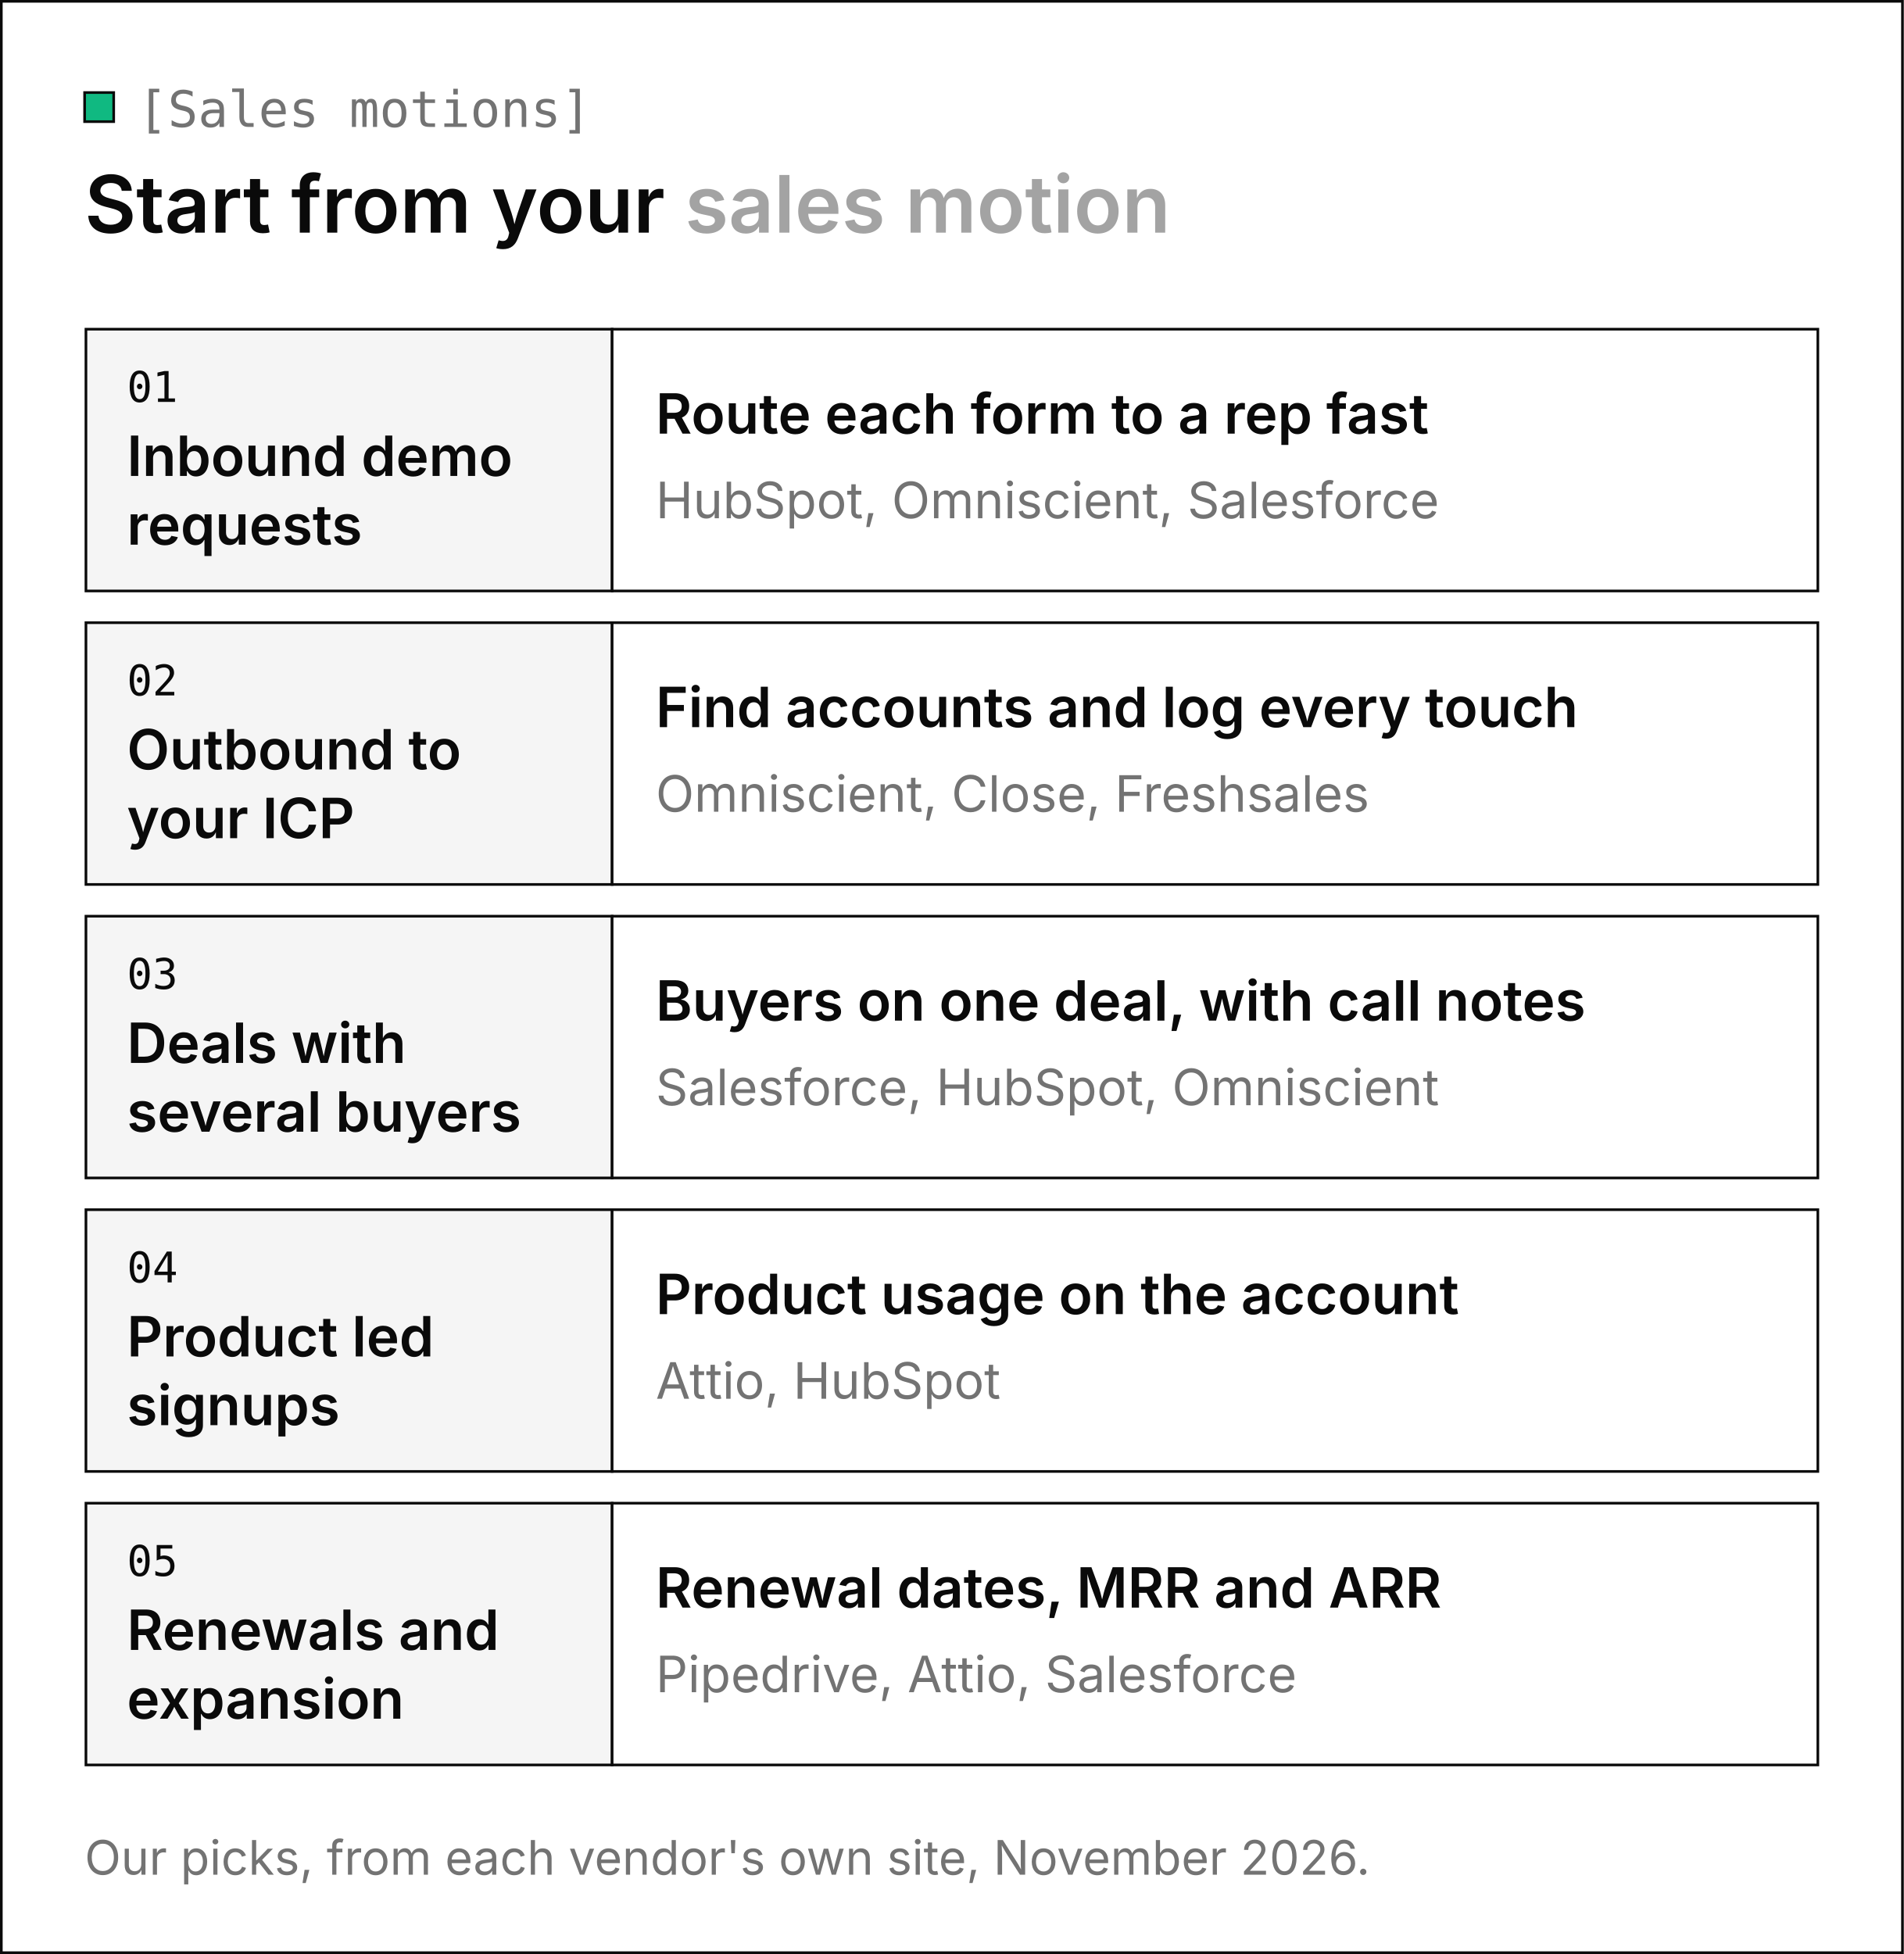
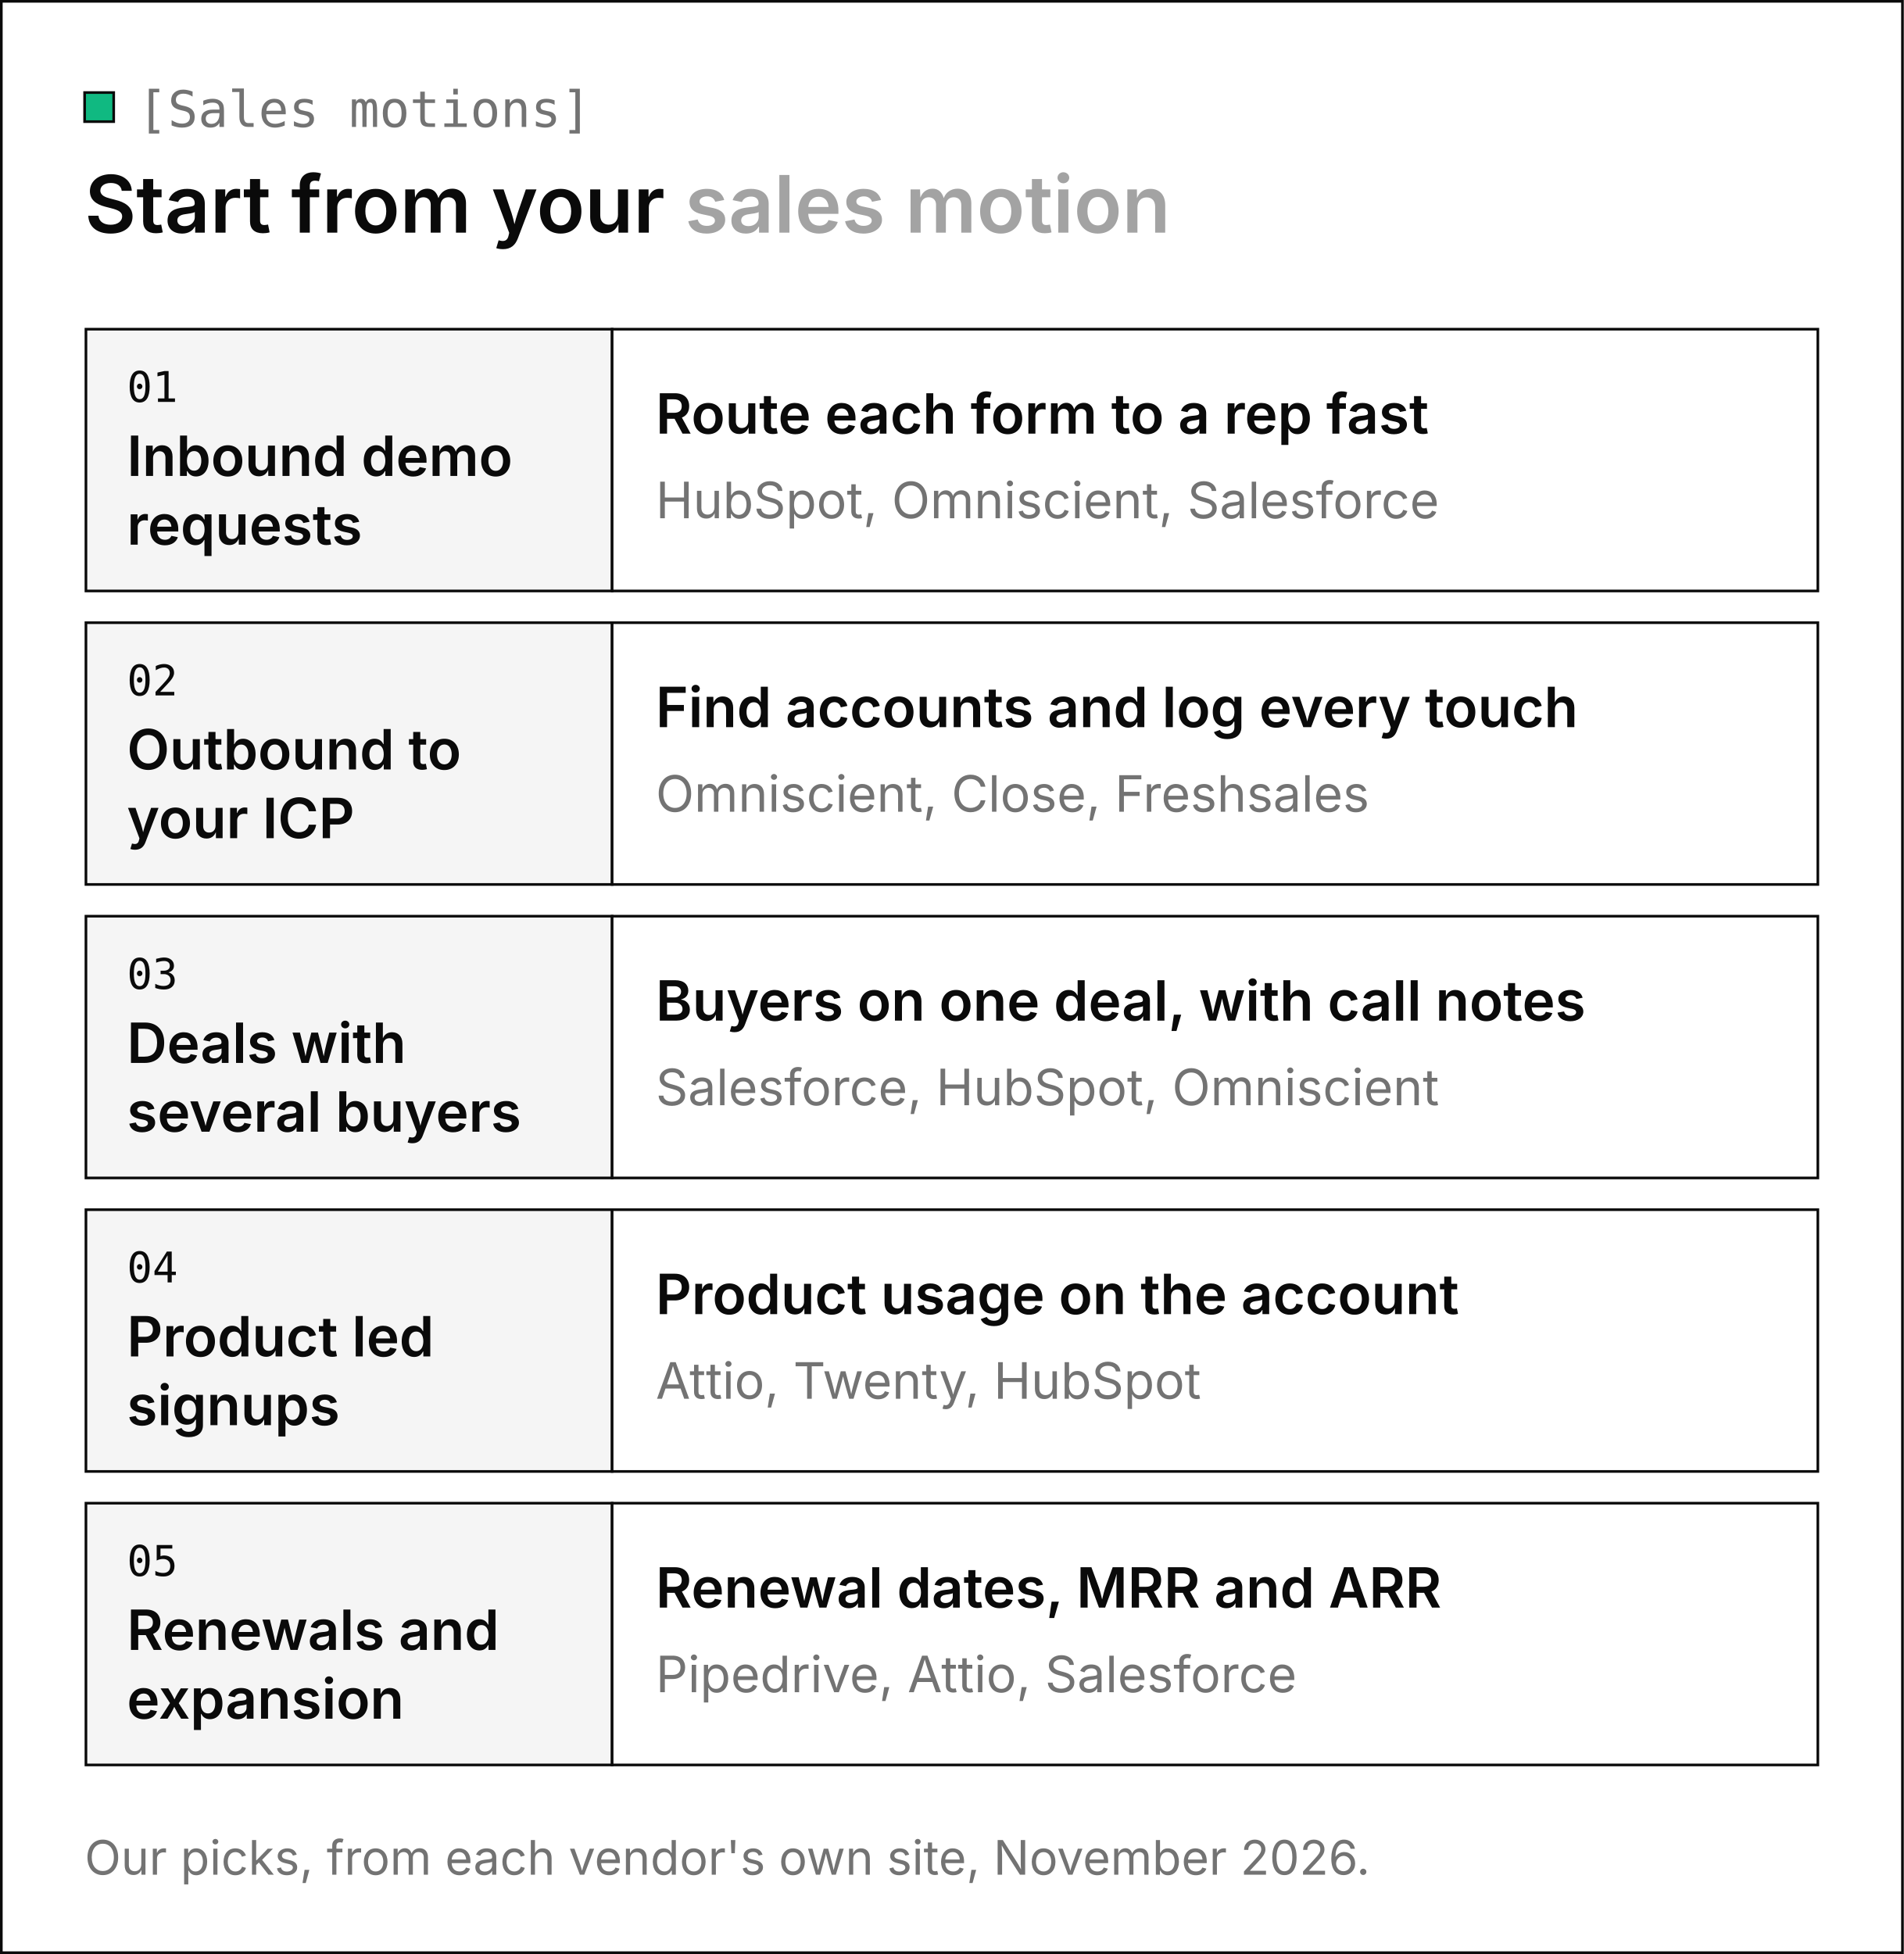
<svg xmlns="http://www.w3.org/2000/svg" viewBox="0 0 720 739" width="720" height="739" role="img" aria-labelledby="t d" font-family="Inter, system-ui, sans-serif">
  <rect width="720" height="739" fill="#ffffff" />
  <rect x="0.5" y="0.5" width="719" height="738" fill="none" stroke="#0a0a0a" />
  <rect x="32" y="35" width="11" height="11" fill="#10b981" stroke="#0a0a0a" />
  <text x="52" y="48" font-family="Geist Mono, ui-monospace, monospace" font-size="19" fill="#737373">[Sales motions]</text>
  <text x="32" y="88" font-size="30" font-weight="600" fill="#0a0a0a">Start from your <tspan fill="#a3a3a3">sales motion</tspan>
  </text>
  <rect x="32.5" y="124.5" width="199" height="99" fill="#f5f5f5" stroke="#0a0a0a" />
  <rect x="231.5" y="124.5" width="456" height="99" fill="#ffffff" stroke="#0a0a0a" />
  <text x="48" y="152" font-family="Geist Mono, ui-monospace, monospace" font-size="16" fill="#0a0a0a">01</text>
  <text x="48" y="180" font-size="21" font-weight="600" fill="#0a0a0a">Inbound demo</text>
  <text x="48" y="206" font-size="21" font-weight="600" fill="#0a0a0a">requests</text>
  <text x="248" y="164" font-size="21" font-weight="600" fill="#0a0a0a">Route each form to a rep fast</text>
  <text x="248" y="196" font-size="19" fill="#737373">HubSpot, Omniscient, Salesforce</text>
  <rect x="32.5" y="235.5" width="199" height="99" fill="#f5f5f5" stroke="#0a0a0a" />
  <rect x="231.5" y="235.5" width="456" height="99" fill="#ffffff" stroke="#0a0a0a" />
  <text x="48" y="263" font-family="Geist Mono, ui-monospace, monospace" font-size="16" fill="#0a0a0a">02</text>
  <text x="48" y="291" font-size="21" font-weight="600" fill="#0a0a0a">Outbound to</text>
  <text x="48" y="317" font-size="21" font-weight="600" fill="#0a0a0a">your ICP</text>
  <text x="248" y="275" font-size="21" font-weight="600" fill="#0a0a0a">Find accounts and log every touch</text>
  <text x="248" y="307" font-size="19" fill="#737373">Omniscient, Close, Freshsales</text>
  <rect x="32.5" y="346.5" width="199" height="99" fill="#f5f5f5" stroke="#0a0a0a" />
  <rect x="231.5" y="346.5" width="456" height="99" fill="#ffffff" stroke="#0a0a0a" />
  <text x="48" y="374" font-family="Geist Mono, ui-monospace, monospace" font-size="16" fill="#0a0a0a">03</text>
  <text x="48" y="402" font-size="21" font-weight="600" fill="#0a0a0a">Deals with</text>
  <text x="48" y="428" font-size="21" font-weight="600" fill="#0a0a0a">several buyers</text>
  <text x="248" y="386" font-size="21" font-weight="600" fill="#0a0a0a">Buyers on one deal, with call notes</text>
  <text x="248" y="418" font-size="19" fill="#737373">Salesforce, HubSpot, Omniscient</text>
  <rect x="32.5" y="457.5" width="199" height="99" fill="#f5f5f5" stroke="#0a0a0a" />
  <rect x="231.5" y="457.5" width="456" height="99" fill="#ffffff" stroke="#0a0a0a" />
  <text x="48" y="485" font-family="Geist Mono, ui-monospace, monospace" font-size="16" fill="#0a0a0a">04</text>
  <text x="48" y="513" font-size="21" font-weight="600" fill="#0a0a0a">Product led</text>
  <text x="48" y="539" font-size="21" font-weight="600" fill="#0a0a0a">signups</text>
  <text x="248" y="497" font-size="21" font-weight="600" fill="#0a0a0a">Product usage on the account</text>
-   <text x="248" y="529" font-size="19" fill="#737373">Attio, HubSpot</text>
+   <text x="248" y="529" font-size="19" fill="#737373">Attio, Twenty, HubSpot</text>
  <rect x="32.5" y="568.5" width="199" height="99" fill="#f5f5f5" stroke="#0a0a0a" />
  <rect x="231.5" y="568.5" width="456" height="99" fill="#ffffff" stroke="#0a0a0a" />
  <text x="48" y="596" font-family="Geist Mono, ui-monospace, monospace" font-size="16" fill="#0a0a0a">05</text>
  <text x="48" y="624" font-size="21" font-weight="600" fill="#0a0a0a">Renewals and</text>
  <text x="48" y="650" font-size="21" font-weight="600" fill="#0a0a0a">expansion</text>
  <text x="248" y="608" font-size="21" font-weight="600" fill="#0a0a0a">Renewal dates, MRR and ARR</text>
  <text x="248" y="640" font-size="19" fill="#737373">Pipedrive, Attio, Salesforce</text>
  <text x="32" y="709" font-size="18" fill="#737373">Our picks, from each vendor's own site, November 2026.</text>
</svg>
